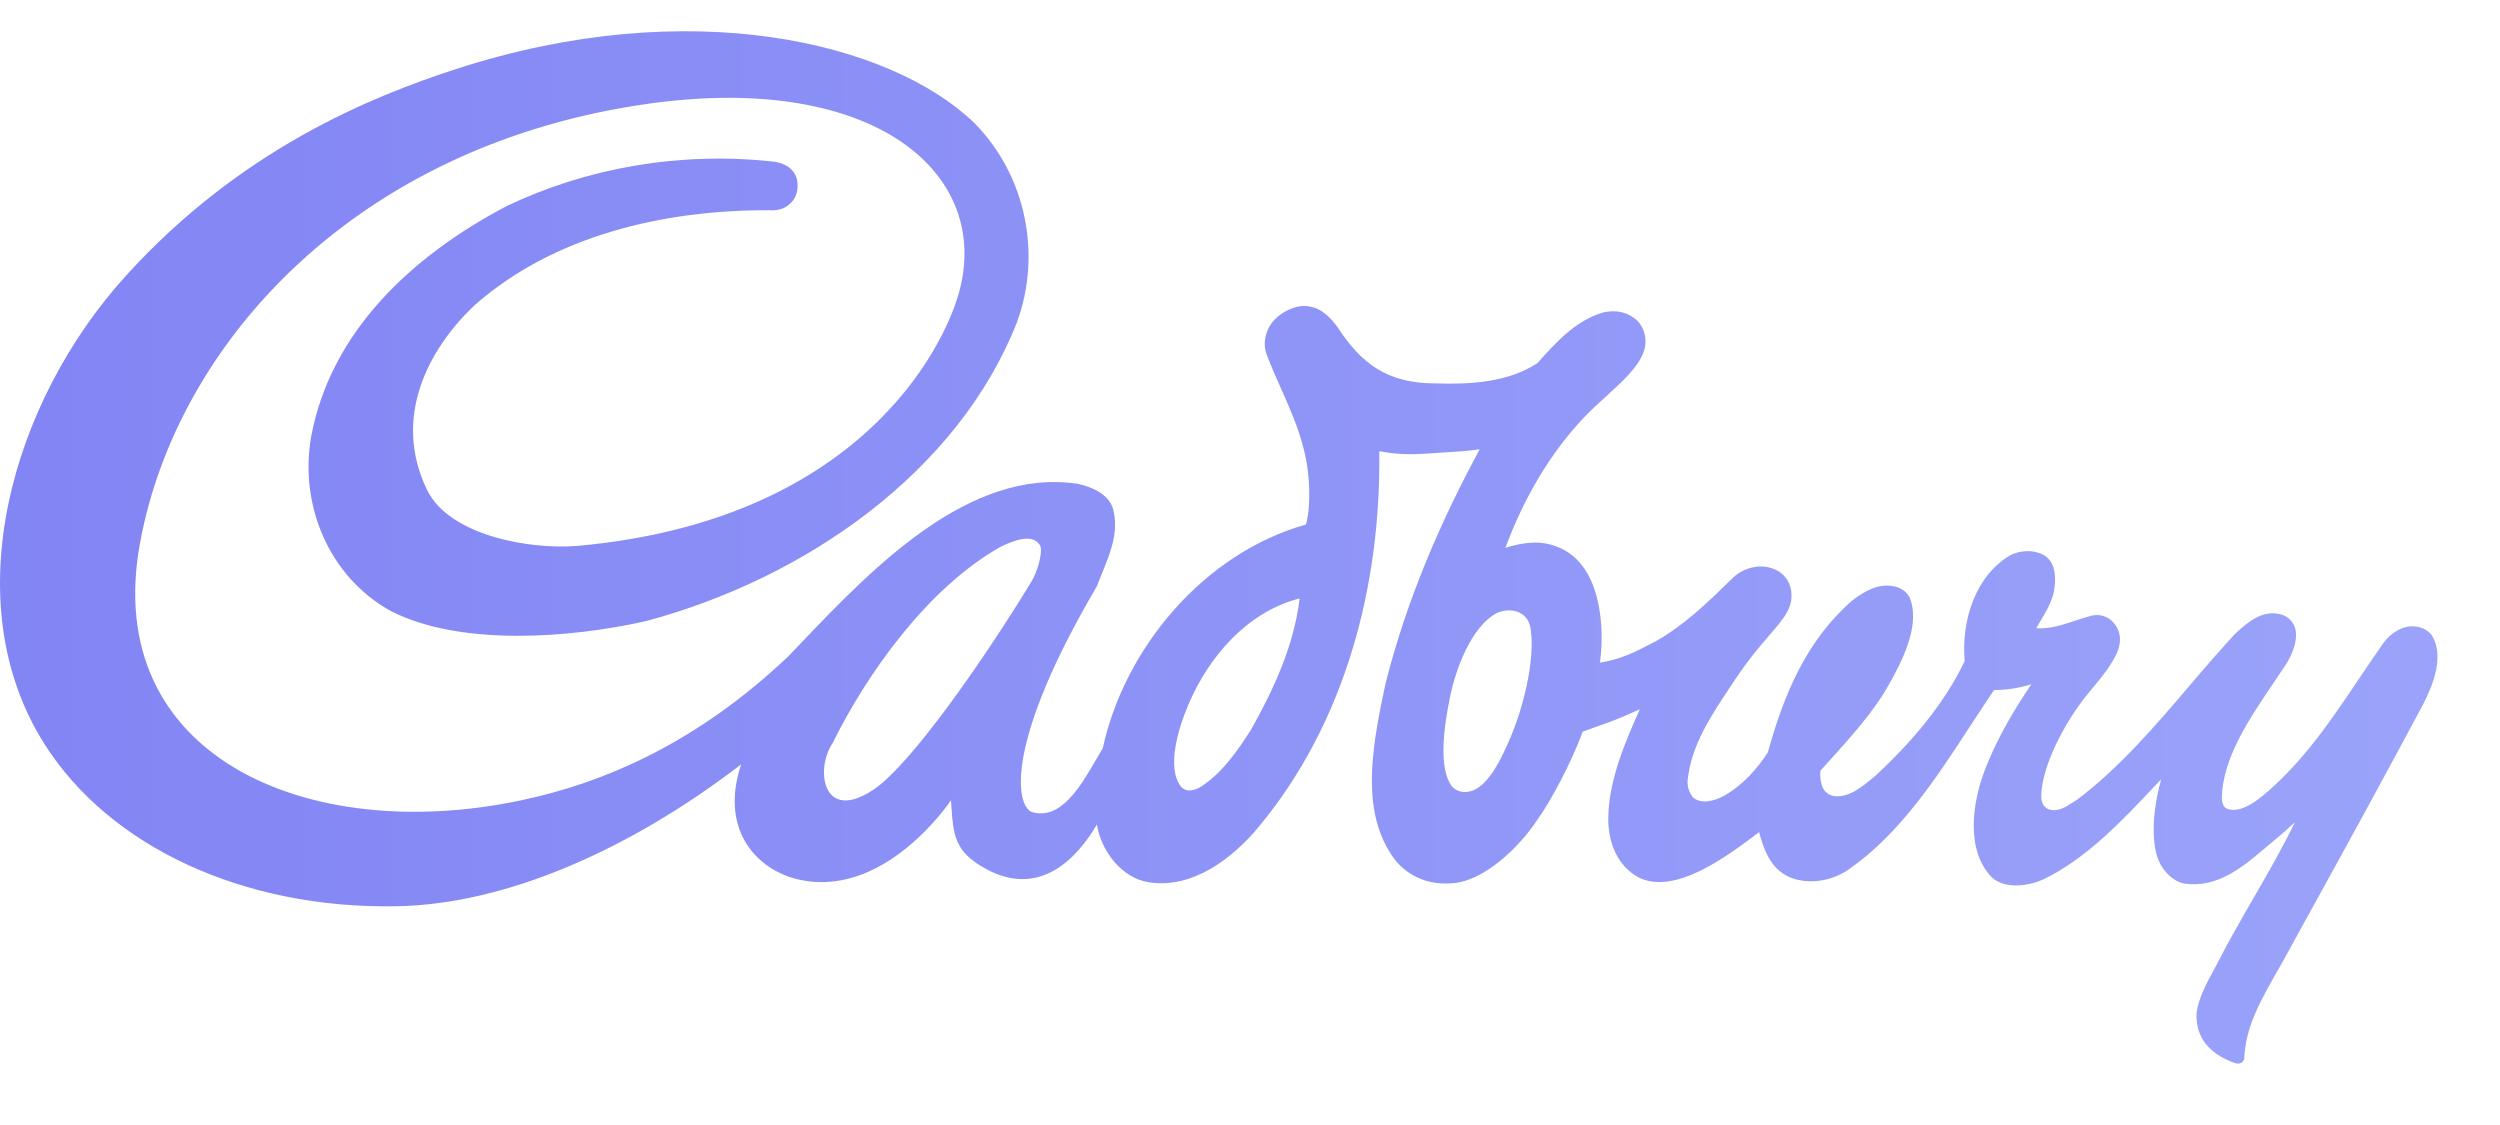
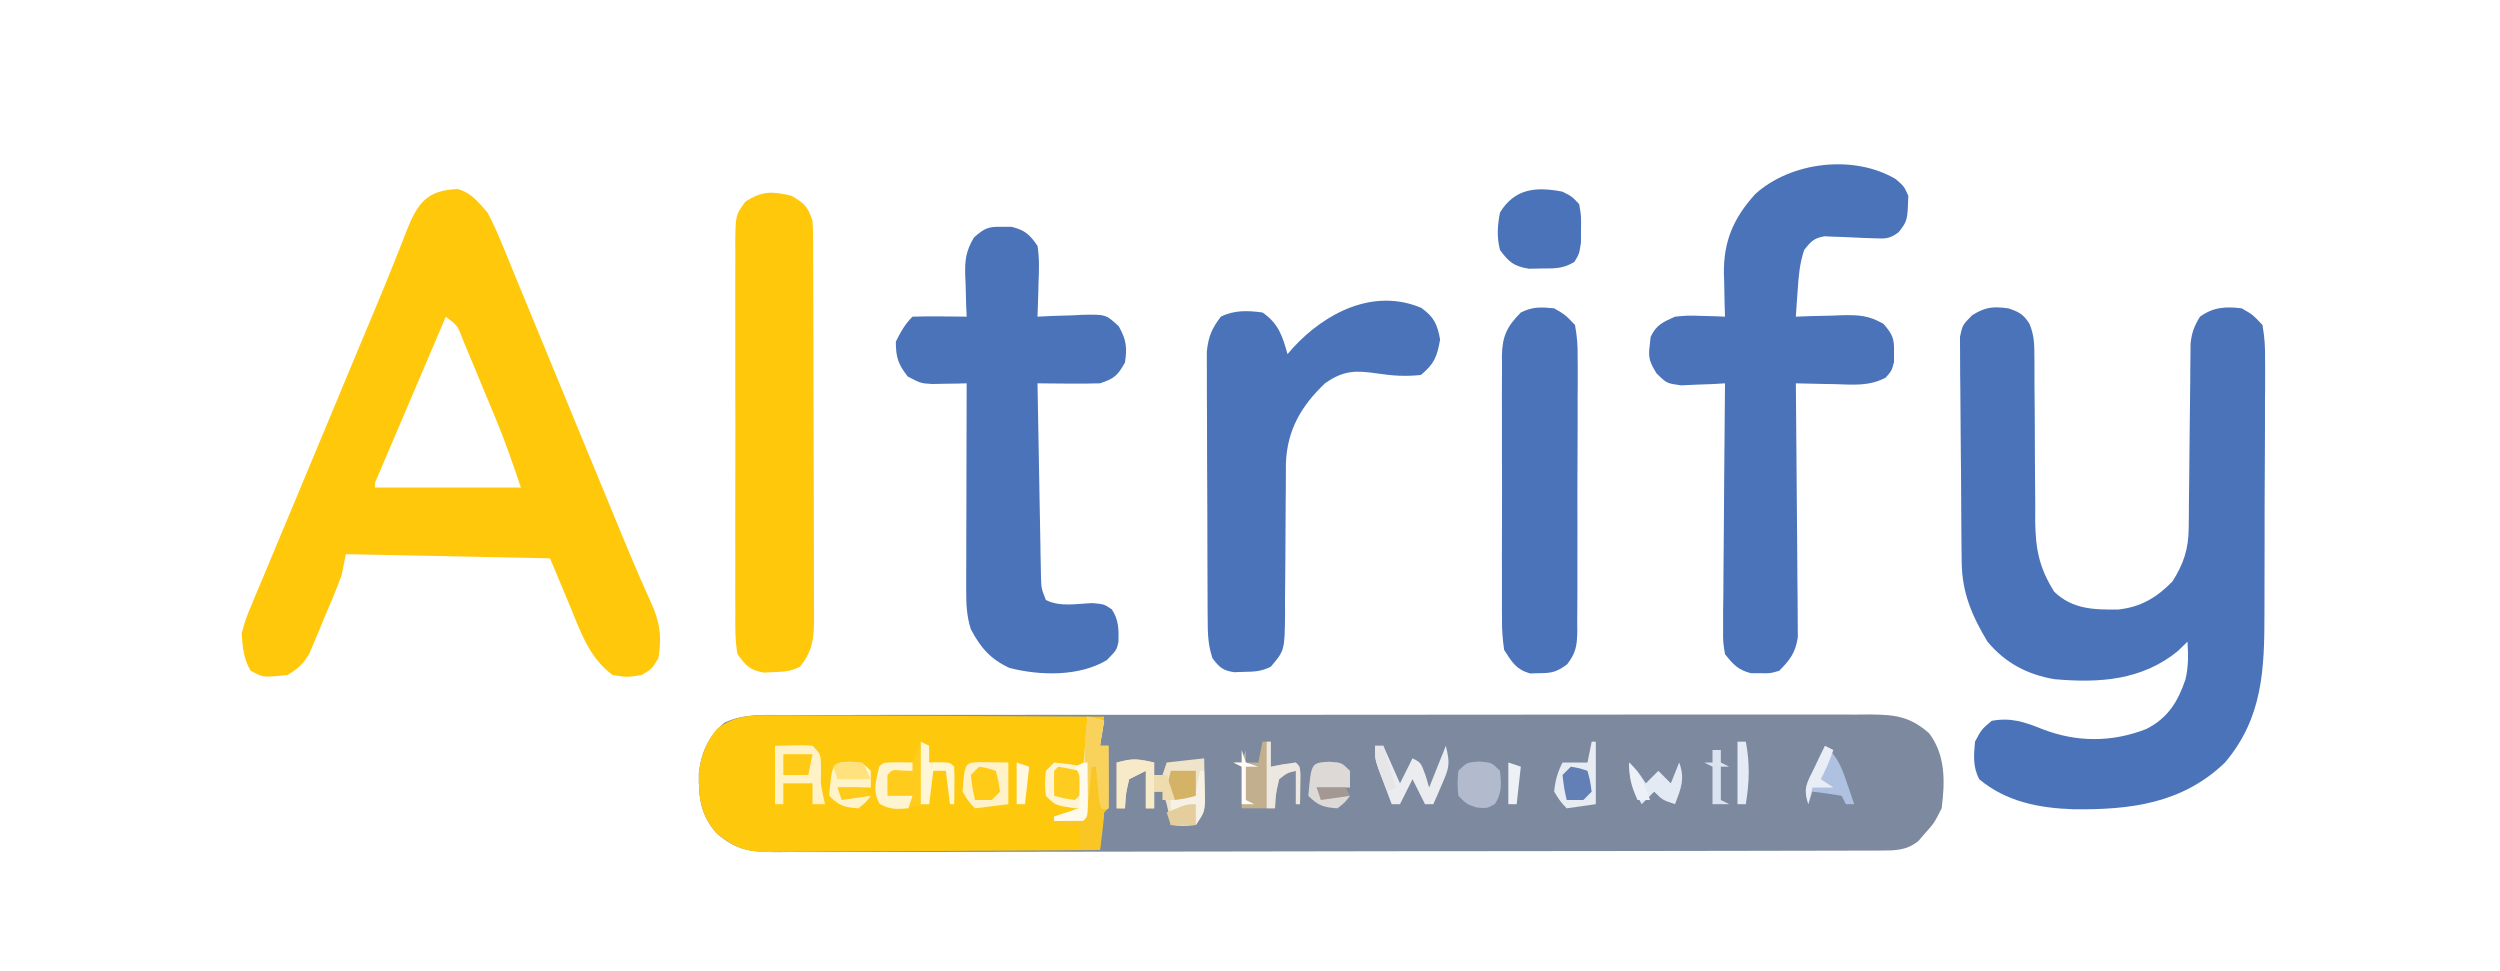
- <svg xmlns="http://www.w3.org/2000/svg" width="80" height="36" fill="none">
-   <path fill="url(#a)" fill-opacity=".8" fill-rule="evenodd" d="M32.546 10.302c.79-2.16.292-4.674-1.352-6.352-2.67-2.593-9.11-4.18-16.617-1.735-2.706.882-6.872 2.56-10.543 6.604-3.673 4.04-5.49 10.423-2.622 14.972 2.09 3.314 6.39 5.296 11.265 5.21 3.531-.06 7.506-1.828 11.041-4.543-.68 2.025.42 3.296 1.704 3.653 2.844.768 5.01-2.503 5.01-2.503 0 .02.002.037.003.056.07 1.084.102 1.582 1.11 2.138 1.73.947 2.928-.344 3.555-1.417.126.816.779 1.717 1.667 1.848 1.402.22 2.686-.785 3.484-1.74 2.815-3.372 3.943-7.78 3.886-12.055.69.136 1.204.1 1.81.058l.265-.017c.408-.024.73-.047 1.138-.1-1.267 2.339-2.34 4.826-3.015 7.502l-.002.01c-.374 1.782-.808 3.849.13 5.362.394.688 1.123 1.071 1.952 1.014 1.048-.033 2.204-1.153 2.785-2.042.394-.532 1.107-1.863 1.444-2.81.152-.057.304-.111.456-.165a11.94 11.94 0 0 0 1.104-.434 8.26 8.26 0 0 0 .271-.121c-.467 1.043-.98 2.245-1.008 3.408-.033.806.272 1.603.978 1.98 1.167.57 2.845-.698 3.823-1.438l.023-.017c.133.5.321 1.04.786 1.34.55.35 1.428.312 2.092-.153 1.638-1.146 2.78-2.897 3.887-4.596.206-.314.41-.628.616-.935l.139-.201a4.042 4.042 0 0 0 1.193-.188c-.558.822-1.07 1.694-1.442 2.626-.464 1.136-.67 2.686.179 3.557.447.404 1.217.259 1.661.057 1.383-.678 2.5-1.866 3.533-2.963l.146-.155.078-.076c-.213.72-.343 1.728-.14 2.431.113.416.478.832.888.905 1.072.146 1.876-.54 2.67-1.219.139-.118.277-.236.417-.35.087-.07.18-.158.264-.235.07-.064.131-.122.177-.159-.382.795-.855 1.614-1.326 2.431-.397.688-.793 1.374-1.134 2.043a9.343 9.343 0 0 1-.124.232c-.226.415-.568 1.04-.563 1.505.007.639.349 1.17 1.21 1.487.163.06.272 0 .316-.119.046-1.037.467-1.787 1.233-3.12l1.006-1.83a507.217 507.217 0 0 0 3.48-6.391c.328-.63.72-1.612.251-2.269-.176-.182-.4-.255-.672-.239-.389.043-.71.314-.919.642-.245.349-.484.704-.723 1.06-.806 1.2-1.62 2.412-2.714 3.413-.422.39-.986.868-1.456.733-.116-.036-.195-.122-.202-.377.037-1.263.861-2.485 1.607-3.59.111-.165.22-.327.325-.486.266-.353.514-.882.424-1.305a.655.655 0 0 0-.427-.462c-.597-.188-1.082.217-1.506.611a53.73 53.73 0 0 0-1.44 1.641c-1.115 1.307-2.255 2.642-3.619 3.67a5.258 5.258 0 0 0-.133.084c-.24.155-.493.318-.778.217-.142-.06-.23-.202-.233-.41.02-.88.595-2.058 1.225-2.933.16-.222.316-.41.465-.59.279-.336.534-.643.741-1.081.152-.367.123-.738-.18-1.022a.71.71 0 0 0-.648-.155 7.147 7.147 0 0 0-.53.162c-.398.133-.798.266-1.234.238.042-.073.085-.145.128-.216.19-.316.375-.624.448-.996.06-.39.05-.846-.265-1.087-.309-.209-.756-.228-1.14-.036-1.134.667-1.569 2.12-1.459 3.385-.667 1.404-1.734 2.63-2.862 3.678l-.114.092c-.368.3-.75.61-1.221.549-.342-.086-.441-.368-.421-.807l.315-.35c.665-.738 1.377-1.528 1.842-2.345.421-.737 1.028-1.884.733-2.763-.053-.21-.269-.399-.533-.445-.491-.109-.945.158-1.32.439-1.481 1.28-2.208 3.029-2.715 4.87-.348.541-.82 1.067-1.409 1.394-.282.162-.716.277-.979.059a.75.75 0 0 1-.178-.575c.113-1.093.738-2.034 1.336-2.933l.156-.235c.439-.663.827-1.114 1.132-1.468.491-.57.765-.888.682-1.44a.87.87 0 0 0-.604-.686c-.384-.141-.895-.03-1.233.28l-.072.07c-.74.723-1.51 1.474-2.432 1.989l-.174.09c-.486.251-.935.483-1.6.587.056-.383.067-.78.044-1.15-.073-1.179-.485-2.417-1.78-2.662-.451-.086-.94.03-1.29.139.57-1.534 1.386-2.974 2.5-4.155.218-.232.466-.457.71-.68.515-.468 1.014-.923 1.196-1.389a.97.97 0 0 0-.193-1.054c-.29-.258-.63-.346-1.054-.262-.875.236-1.545.959-2.131 1.627-.932.611-2.112.69-3.274.65-1.556 0-2.379-.657-3.123-1.797-.208-.275-.477-.589-.868-.655-.4-.108-.894.152-1.123.388-.289.277-.414.73-.293 1.1.145.393.313.771.481 1.148.429.963.856 1.924.893 3.156.01.4 0 .79-.1 1.175-3.272.922-5.81 3.96-6.505 7.163-.07.113-.141.236-.216.366-.496.855-1.139 1.962-2.068 1.668-.52-.256-.819-2.265 2.095-7.217.055-.148.115-.296.176-.444.26-.64.526-1.293.35-2.008-.129-.498-.678-.726-1.129-.828-3.504-.532-6.615 2.734-8.947 5.182l-.316.331c-2.867 2.718-5.805 4.04-8.593 4.622-6.84 1.434-13.407-1.447-12.16-8.24 1.186-6.464 6.987-12.774 16.313-14.065 7.209-.998 10.96 2.248 9.89 6.064-.52 1.857-3.265 7.268-12.157 8.087-1.53.14-4.131-.31-4.857-1.78-1.134-2.332.05-4.529 1.518-5.917 2.507-2.213 6.024-3.059 9.445-3.038.276.015.525-.047.74-.308.13-.179.173-.367.139-.644-.086-.387-.394-.549-.73-.602-3.036-.34-6.036.206-8.576 1.424-3.047 1.602-5.626 4.03-6.247 7.37-.387 2.184.565 4.493 2.554 5.587 2.224 1.133 5.731.866 8.155.32 5.123-1.37 10-4.784 11.88-9.574ZM26.64 23.788c1.098-2.23 3.046-4.975 5.377-6.29l.008-.003c.307-.146 1.032-.492 1.272-.014.066.275-.122.853-.289 1.127-1.525 2.504-3.869 5.87-5.059 6.663-1.615 1.074-1.876-.64-1.31-1.483Zm11.407-1.283c.63-1.463 1.817-2.876 3.454-3.333l.087-.02c-.182 1.51-.826 2.901-1.558 4.203-.399.623-.873 1.32-1.526 1.77-.191.14-.526.277-.719.04-.467-.627-.069-1.894.262-2.66Zm9.866-2.896c-.851.438-1.336 1.856-1.502 2.642-.205.987-.395 2.333.056 2.924.104.1.24.172.405.168.676.014 1.147-1.027 1.412-1.625.444-.994.843-2.567.7-3.571-.054-.518-.55-.747-1.071-.538Z" clip-rule="evenodd" />
-   <defs>
-     <linearGradient id="a" x1="0" x2="78" y1="17.518" y2="17.518" gradientUnits="userSpaceOnUse">
-       <stop stop-color="#6366F1" />
-       <stop offset="1" stop-color="#818CF8" />
-     </linearGradient>
-   </defs>
+ <svg xmlns="http://www.w3.org/2000/svg" version="1.1" width="600" height="233">
+   <path d="M0 0 C1.143 -0.005 2.287 -0.011 3.465 -0.016 C7.305 -0.031 11.145 -0.023 14.985 -0.016 C17.734 -0.02 20.484 -0.029 23.234 -0.037 C29.932 -0.054 36.63 -0.055 43.328 -0.05 C48.773 -0.046 54.217 -0.047 59.661 -0.053 C60.436 -0.053 61.21 -0.054 62.008 -0.055 C63.582 -0.057 65.156 -0.058 66.73 -0.06 C81.49 -0.073 96.25 -0.068 111.01 -0.056 C124.514 -0.046 138.018 -0.059 151.522 -0.083 C165.388 -0.108 179.253 -0.117 193.119 -0.111 C200.904 -0.107 208.688 -0.109 216.473 -0.127 C223.1 -0.142 229.726 -0.142 236.353 -0.125 C239.734 -0.116 243.115 -0.116 246.496 -0.13 C250.162 -0.143 253.826 -0.131 257.491 -0.114 C259.094 -0.128 259.094 -0.128 260.73 -0.143 C266.739 -0.083 270.243 0.361 274.809 4.388 C278.793 9.699 278.613 16.021 277.809 22.388 C275.997 25.95 275.997 25.95 273.809 28.388 C273.294 28.986 272.778 29.584 272.247 30.2 C269.432 32.525 266.596 32.514 263.115 32.522 C261.659 32.529 261.659 32.529 260.174 32.535 C259.105 32.535 258.036 32.535 256.935 32.535 C255.235 32.54 255.235 32.54 253.5 32.546 C249.681 32.557 245.863 32.561 242.044 32.565 C239.315 32.57 236.585 32.578 233.856 32.585 C225.651 32.604 217.446 32.614 209.241 32.623 C205.378 32.628 201.515 32.633 197.652 32.638 C184.812 32.655 171.973 32.67 159.134 32.677 C155.802 32.679 152.47 32.681 149.138 32.683 C148.31 32.683 147.482 32.684 146.629 32.684 C133.208 32.693 119.788 32.718 106.368 32.75 C92.593 32.783 78.818 32.802 65.043 32.805 C57.307 32.807 49.572 32.816 41.836 32.841 C35.25 32.863 28.663 32.871 22.076 32.861 C18.716 32.857 15.355 32.861 11.994 32.878 C8.351 32.896 4.708 32.889 1.065 32.875 C-0.529 32.892 -0.529 32.892 -2.154 32.909 C-8.16 32.856 -11.608 32.378 -16.191 28.388 C-20.115 23.923 -20.539 19.79 -20.472 14.028 C-19.942 9.048 -18.162 5.041 -14.305 1.806 C-9.596 -0.339 -5.117 -0.029 0 0 Z " fill="#7C899F" transform="translate(188.1908,171.6123)" />
+   <path d="M0 0 C2.578 0.859 3.65 1.44 5.093 3.748 C6.165 6.41 6.251 8.417 6.255 11.284 C6.262 12.339 6.269 13.394 6.276 14.481 C6.275 15.617 6.274 16.752 6.273 17.922 C6.294 20.333 6.315 22.745 6.336 25.156 C6.359 28.953 6.375 32.749 6.381 36.545 C6.39 40.213 6.424 43.879 6.461 47.547 C6.456 48.674 6.451 49.802 6.446 50.963 C6.53 57.768 7.371 62.199 11 68 C15.382 72.245 20.545 72.35 26.398 72.281 C31.795 71.698 35.634 69.402 39.375 65.562 C42.08 61.297 43.246 57.775 43.287 52.722 C43.307 51.181 43.307 51.181 43.328 49.608 C43.333 48.509 43.338 47.41 43.344 46.277 C43.358 45.14 43.373 44.002 43.388 42.83 C43.45 37.968 43.49 33.106 43.532 28.244 C43.565 24.692 43.611 21.141 43.656 17.59 C43.662 16.489 43.667 15.388 43.672 14.253 C43.692 12.716 43.692 12.716 43.713 11.148 C43.72 10.248 43.727 9.349 43.735 8.421 C44.019 5.826 44.628 4.208 46 2 C49.223 -0.302 52.12 -0.475 56 0 C58.653 1.512 58.653 1.512 61 4 C61.494 6.924 61.665 9.268 61.615 12.19 C61.621 13.013 61.626 13.837 61.632 14.685 C61.644 17.408 61.62 20.129 61.594 22.852 C61.592 24.75 61.592 26.648 61.594 28.547 C61.592 32.53 61.574 36.513 61.542 40.496 C61.502 45.58 61.498 50.663 61.505 55.747 C61.509 59.671 61.496 63.595 61.479 67.519 C61.472 69.392 61.469 71.265 61.47 73.138 C61.461 86.594 61.099 98.25 52 109 C41.766 118.882 29.148 120.399 15.605 120.219 C7.337 119.947 -0.551 118.403 -7 113 C-8.55 109.9 -8.29 107.421 -8 104 C-6.438 101.062 -6.438 101.062 -4 99 C0.653 98.145 3.926 99.287 8.188 101 C16.415 104.171 24.851 104.19 33.098 100.969 C38.316 98.311 40.697 94.422 42.508 89.07 C43.248 85.956 43.199 83.188 43 80 C42.237 80.743 41.474 81.485 40.688 82.25 C32.033 89.315 21.773 89.967 11 89 C4.496 87.866 -0.744 85.103 -5 80 C-8.744 73.774 -11.108 68.241 -11.193 60.94 C-11.209 59.692 -11.225 58.443 -11.242 57.157 C-11.253 55.794 -11.264 54.43 -11.273 53.066 C-11.279 52.379 -11.284 51.692 -11.29 50.984 C-11.316 47.348 -11.336 43.713 -11.35 40.077 C-11.363 37.069 -11.391 34.061 -11.432 31.053 C-11.481 27.419 -11.506 23.785 -11.513 20.15 C-11.52 18.766 -11.535 17.382 -11.559 15.999 C-11.591 14.063 -11.588 12.126 -11.583 10.19 C-11.592 9.088 -11.6 7.987 -11.608 6.853 C-11 4 -11 4 -8.655 1.637 C-5.437 -0.347 -3.721 -0.475 0 0 Z " fill="#4A73B9" transform="translate(482,74)" />
+   <path d="M0 0 C3.303 0.99 4.833 3.072 7.098 5.629 C8.353 8.036 9.416 10.308 10.418 12.812 C10.715 13.524 11.011 14.236 11.317 14.969 C12.297 17.33 13.26 19.698 14.223 22.066 C14.913 23.737 15.604 25.408 16.296 27.078 C17.783 30.67 19.262 34.265 20.734 37.863 C23.196 43.875 25.677 49.879 28.16 55.883 C30.653 61.909 33.144 67.936 35.625 73.967 C36.009 74.897 36.392 75.828 36.787 76.787 C37.531 78.595 38.274 80.402 39.017 82.21 C40.629 86.123 42.258 90.024 43.961 93.898 C44.243 94.54 44.525 95.182 44.815 95.844 C45.549 97.506 46.292 99.164 47.036 100.822 C48.665 105.128 48.831 108.081 48.098 112.629 C46.535 115.191 46.535 115.191 44.098 116.629 C40.66 117.191 40.66 117.191 37.098 116.629 C31.434 112.372 29.421 106.206 26.785 99.816 C25.238 96.125 23.691 92.433 22.098 88.629 C-2.157 88.134 -2.157 88.134 -26.902 87.629 C-27.232 89.279 -27.562 90.929 -27.902 92.629 C-29.192 96.232 -30.716 99.734 -32.215 103.254 C-32.606 104.208 -32.997 105.162 -33.4 106.145 C-33.983 107.517 -33.983 107.517 -34.578 108.918 C-34.928 109.75 -35.278 110.582 -35.638 111.44 C-37.095 113.963 -38.403 115.15 -40.902 116.629 C-46.806 117.25 -46.806 117.25 -49.777 115.566 C-51.494 112.61 -51.658 110.027 -51.902 106.629 C-50.956 103.199 -50.956 103.199 -49.422 99.539 C-49.142 98.858 -48.862 98.177 -48.573 97.475 C-47.636 95.207 -46.676 92.95 -45.715 90.691 C-45.044 89.081 -44.375 87.47 -43.707 85.858 C-42.25 82.35 -40.782 78.847 -39.307 75.346 C-36.75 69.275 -34.222 63.193 -31.695 57.109 C-29.092 50.843 -26.487 44.577 -23.87 38.317 C-23.464 37.345 -23.058 36.373 -22.64 35.372 C-21.845 33.471 -21.048 31.57 -20.251 29.671 C-18.427 25.319 -16.627 20.961 -14.895 16.572 C-14.583 15.789 -14.271 15.006 -13.949 14.2 C-13.377 12.759 -12.813 11.314 -12.259 9.866 C-9.624 3.258 -7.358 0.249 0 0 Z M-2.902 30.629 C-5.326 36.306 -7.747 41.985 -10.166 47.664 C-10.989 49.597 -11.814 51.531 -12.639 53.464 C-13.822 56.235 -15.003 59.008 -16.184 61.781 C-16.555 62.651 -16.927 63.521 -17.31 64.417 C-17.651 65.218 -17.991 66.018 -18.342 66.844 C-18.644 67.552 -18.946 68.26 -19.257 68.99 C-19.963 70.49 -19.963 70.49 -19.902 71.629 C-8.352 71.629 3.198 71.629 15.098 71.629 C13.212 65.971 11.321 60.485 9.031 55.004 C8.612 53.994 8.612 53.994 8.184 52.965 C7.6 51.562 7.014 50.161 6.427 48.76 C5.527 46.609 4.637 44.453 3.748 42.297 C3.176 40.928 2.604 39.56 2.031 38.191 C1.767 37.547 1.502 36.902 1.229 36.238 C-0.077 32.781 -0.077 32.781 -2.902 30.629 Z " fill="#FFC80A" transform="translate(109.9023,45.37109)" />
+   <path d="M0 0 C1.289 -0.001 1.289 -0.001 2.603 -0.001 C5.433 0.001 8.263 0.024 11.093 0.048 C13.058 0.053 15.024 0.057 16.99 0.06 C22.157 0.072 27.324 0.101 32.491 0.135 C37.766 0.165 43.042 0.179 48.317 0.194 C58.663 0.226 69.009 0.277 79.354 0.341 C79.024 2.651 78.694 4.961 78.354 7.341 C79.014 7.341 79.674 7.341 80.354 7.341 C80.381 9.82 80.401 12.299 80.417 14.778 C80.425 15.485 80.434 16.192 80.442 16.921 C80.451 18.728 80.406 20.534 80.354 22.341 C79.859 22.836 79.859 22.836 79.354 23.341 C79.122 24.855 78.942 26.378 78.792 27.903 C78.666 29.143 78.666 29.143 78.538 30.407 C78.477 31.045 78.417 31.683 78.354 32.341 C67.245 32.433 56.136 32.504 45.026 32.548 C39.867 32.569 34.709 32.597 29.55 32.642 C24.57 32.686 19.591 32.71 14.611 32.72 C12.713 32.727 10.814 32.742 8.915 32.763 C6.253 32.793 3.592 32.797 0.93 32.795 C0.147 32.809 -0.635 32.823 -1.442 32.838 C-6.628 32.799 -9.503 31.717 -13.646 28.341 C-17.57 23.876 -17.994 19.742 -17.927 13.981 C-17.497 9.939 -16.204 6.515 -13.646 3.341 C-9.301 -0.026 -5.287 -0.071 0 0 Z " fill="#FEC80D" transform="translate(185.6458,171.6594)" />
+   <path d="M0 0 C2 1.75 2 1.75 3 4 C2.791 9.961 2.791 9.961 0.703 12.703 C-1.43 14.328 -2.473 14.316 -5.125 14.188 C-6.308 14.153 -6.308 14.153 -7.516 14.117 C-9.172 14.039 -10.828 13.961 -12.484 13.883 C-13.668 13.848 -13.668 13.848 -14.875 13.812 C-15.594 13.778 -16.314 13.743 -17.055 13.707 C-19.62 14.093 -20.426 14.978 -22 17 C-23.105 20.315 -23.321 23.204 -23.562 26.688 C-23.646 27.867 -23.73 29.046 -23.816 30.262 C-23.907 31.617 -23.907 31.617 -24 33 C-22.759 32.954 -21.517 32.907 -20.238 32.859 C-18.596 32.822 -16.954 32.785 -15.312 32.75 C-14.496 32.716 -13.679 32.683 -12.838 32.648 C-8.796 32.583 -6.535 32.696 -2.953 34.73 C-0.773 37.264 -0.343 38.269 -0.438 41.562 C-0.436 42.709 -0.436 42.709 -0.434 43.879 C-1 46 -1 46 -2.426 47.621 C-6.418 49.76 -10.301 49.316 -14.75 49.188 C-16.082 49.167 -16.082 49.167 -17.441 49.146 C-19.628 49.111 -21.814 49.062 -24 49 C-23.991 49.791 -23.982 50.581 -23.973 51.396 C-23.893 58.856 -23.832 66.315 -23.793 73.775 C-23.772 77.61 -23.744 81.444 -23.698 85.279 C-23.655 88.981 -23.631 92.683 -23.62 96.386 C-23.613 97.797 -23.599 99.208 -23.577 100.619 C-23.548 102.598 -23.546 104.578 -23.546 106.557 C-23.537 107.683 -23.528 108.809 -23.519 109.969 C-24.109 113.685 -25.381 115.348 -28 118 C-30.219 118.629 -30.219 118.629 -32.5 118.562 C-33.253 118.564 -34.006 118.565 -34.781 118.566 C-37.883 117.775 -39.01 116.491 -41 114 C-41.481 111.051 -41.481 111.051 -41.454 107.579 C-41.454 105.628 -41.454 105.628 -41.453 103.637 C-41.433 102.221 -41.412 100.806 -41.391 99.391 C-41.383 97.939 -41.377 96.487 -41.373 95.036 C-41.358 91.222 -41.319 87.408 -41.275 83.594 C-41.234 79.699 -41.215 75.805 -41.195 71.91 C-41.152 64.273 -41.084 56.637 -41 49 C-41.964 49.058 -42.928 49.116 -43.922 49.176 C-45.185 49.221 -46.448 49.266 -47.75 49.312 C-49.003 49.371 -50.256 49.429 -51.547 49.488 C-55 49 -55 49 -57.431 46.614 C-59.038 43.937 -59.496 42.904 -59.062 39.875 C-58.992 39.212 -58.921 38.55 -58.848 37.867 C-57.543 34.993 -55.838 34.274 -53 33 C-49.887 32.707 -49.887 32.707 -46.688 32.812 C-45.085 32.853 -45.085 32.853 -43.449 32.895 C-42.641 32.929 -41.833 32.964 -41 33 C-41.035 31.854 -41.07 30.708 -41.105 29.527 C-41.134 27.997 -41.161 26.467 -41.188 24.938 C-41.213 24.185 -41.238 23.433 -41.264 22.658 C-41.364 14.9 -38.964 9.355 -33.742 3.574 C-25.08 -4.253 -9.996 -5.955 0 0 Z " fill="#4A73B9" transform="translate(455,43)" />
+   <path d="M0 0 C0.753 -0.001 1.506 -0.003 2.281 -0.004 C5.503 0.819 6.604 1.817 8.5 4.562 C8.977 7.497 8.878 10.349 8.75 13.312 C8.732 14.105 8.714 14.898 8.695 15.715 C8.648 17.665 8.577 19.614 8.5 21.562 C9.681 21.504 10.862 21.446 12.078 21.387 C13.635 21.34 15.193 21.294 16.75 21.25 C17.527 21.208 18.305 21.166 19.105 21.123 C24.891 20.999 24.891 20.999 28.02 23.891 C29.813 27.127 30.043 28.914 29.5 32.562 C27.72 35.698 26.977 36.404 23.5 37.562 C20.927 37.633 18.384 37.656 15.812 37.625 C14.76 37.618 14.76 37.618 13.686 37.611 C11.957 37.6 10.228 37.582 8.5 37.562 C8.618 44.486 8.742 51.409 8.872 58.333 C8.916 60.689 8.957 63.045 8.997 65.401 C9.055 68.784 9.119 72.168 9.184 75.551 C9.2 76.607 9.217 77.663 9.234 78.752 C9.264 80.223 9.264 80.223 9.295 81.724 C9.318 83.02 9.318 83.02 9.342 84.342 C9.42 86.736 9.42 86.736 10.5 89.562 C13.941 91.283 17.872 90.461 21.652 90.305 C24.5 90.562 24.5 90.562 26.348 91.824 C27.991 94.304 28.026 96.708 27.93 99.625 C27.5 101.562 27.5 101.562 25.125 104 C18.517 107.933 9.247 107.766 1.805 105.879 C-2.734 103.799 -5.169 101.037 -7.5 96.562 C-8.528 93.354 -8.621 90.418 -8.614 87.06 C-8.613 85.959 -8.613 84.858 -8.613 83.724 C-8.608 82.541 -8.603 81.359 -8.598 80.141 C-8.596 78.926 -8.595 77.71 -8.593 76.458 C-8.588 72.576 -8.575 68.694 -8.562 64.812 C-8.557 62.181 -8.553 59.549 -8.549 56.918 C-8.538 50.466 -8.521 44.014 -8.5 37.562 C-9.258 37.581 -10.016 37.6 -10.796 37.62 C-12.285 37.642 -12.285 37.642 -13.805 37.664 C-14.789 37.683 -15.774 37.702 -16.789 37.721 C-19.5 37.562 -19.5 37.562 -22.625 35.938 C-24.945 32.999 -25.5 31.304 -25.5 27.562 C-24.362 25.235 -23.332 23.394 -21.5 21.562 C-19.314 21.49 -17.125 21.479 -14.938 21.5 C-13.141 21.514 -13.141 21.514 -11.309 21.527 C-10.382 21.539 -9.455 21.551 -8.5 21.562 C-8.546 20.466 -8.593 19.369 -8.641 18.238 C-8.678 16.784 -8.715 15.329 -8.75 13.875 C-8.8 12.793 -8.8 12.793 -8.852 11.689 C-8.921 7.88 -8.726 5.952 -6.766 2.578 C-4.25 0.34 -3.31 -0.096 0 0 Z " fill="#4A73B9" transform="translate(240.5,54.4375)" />
+   <path d="M0 0 C3.069 2.186 3.877 3.954 4.531 7.617 C3.795 11.738 3.145 13.445 -0.094 16.117 C-3.756 16.49 -6.788 16.314 -10.402 15.77 C-15.609 15.006 -18.599 14.921 -23.094 18.117 C-28.834 23.576 -32.174 29.338 -32.479 37.331 C-32.5 39.335 -32.506 41.339 -32.5 43.344 C-32.511 44.41 -32.522 45.475 -32.533 46.574 C-32.579 51.112 -32.59 55.651 -32.605 60.189 C-32.621 63.512 -32.654 66.834 -32.688 70.156 C-32.684 71.18 -32.681 72.204 -32.678 73.259 C-32.773 82.22 -32.773 82.22 -36.094 86.117 C-38.421 87.281 -39.941 87.316 -42.531 87.367 C-43.705 87.406 -43.705 87.406 -44.902 87.445 C-47.631 87.037 -48.438 86.284 -50.094 84.117 C-51.269 80.592 -51.235 77.784 -51.255 74.063 C-51.262 72.992 -51.262 72.992 -51.27 71.899 C-51.285 69.537 -51.291 67.175 -51.297 64.812 C-51.303 63.17 -51.308 61.527 -51.314 59.884 C-51.325 56.439 -51.33 52.994 -51.334 49.549 C-51.339 45.139 -51.364 40.728 -51.392 36.318 C-51.411 32.924 -51.416 29.53 -51.417 26.136 C-51.42 24.51 -51.428 22.884 -51.442 21.259 C-51.459 18.982 -51.457 16.707 -51.45 14.43 C-51.454 13.136 -51.457 11.841 -51.461 10.508 C-51.068 6.882 -50.287 4.998 -48.094 2.117 C-44.892 0.516 -41.569 0.628 -38.094 1.117 C-34.29 3.72 -33.283 6.758 -32.094 11.117 C-31.632 10.586 -31.171 10.055 -30.695 9.508 C-23.018 1.193 -11.445 -4.826 0 0 Z " fill="#4A73B9" transform="translate(341.0938,73.88281)" />
+   <path d="M0 0 C3.105 1.846 3.836 2.509 5 6 C5.094 7.397 5.135 8.799 5.14 10.199 C5.149 11.482 5.149 11.482 5.158 12.791 C5.159 13.726 5.16 14.661 5.161 15.625 C5.166 16.612 5.171 17.599 5.176 18.616 C5.191 21.887 5.198 25.159 5.203 28.43 C5.209 30.7 5.215 32.971 5.22 35.241 C5.231 40.005 5.237 44.768 5.24 49.531 C5.246 55.636 5.27 61.742 5.298 67.847 C5.317 72.538 5.322 77.229 5.324 81.92 C5.327 84.171 5.335 86.422 5.348 88.673 C5.365 91.821 5.363 94.969 5.356 98.117 C5.366 99.048 5.375 99.979 5.384 100.938 C5.353 105.762 5.203 109.114 2 113 C-0.3 114.15 -1.815 114.232 -4.375 114.312 C-5.146 114.35 -5.917 114.387 -6.711 114.426 C-10.08 113.799 -10.978 112.789 -13 110 C-13.61 106.632 -13.546 103.294 -13.518 99.879 C-13.525 98.851 -13.532 97.823 -13.539 96.764 C-13.556 93.363 -13.545 89.963 -13.531 86.562 C-13.534 84.201 -13.538 81.84 -13.543 79.479 C-13.549 74.529 -13.54 69.58 -13.521 64.63 C-13.499 58.281 -13.512 51.932 -13.536 45.583 C-13.55 40.707 -13.546 35.831 -13.535 30.955 C-13.533 28.614 -13.536 26.273 -13.545 23.931 C-13.555 20.661 -13.54 17.392 -13.518 14.121 C-13.526 13.151 -13.534 12.18 -13.542 11.18 C-13.459 4.64 -13.459 4.64 -11.155 1.43 C-7.147 -1.23 -4.565 -1.118 0 0 Z " fill="#FFC80A" transform="translate(190,47)" />
+   <path d="M0 0 C2.66 1.542 2.66 1.542 5 4 C5.501 6.752 5.676 8.892 5.631 11.643 C5.638 12.407 5.645 13.172 5.653 13.96 C5.67 16.484 5.65 19.007 5.629 21.531 C5.63 23.287 5.632 25.043 5.636 26.799 C5.639 30.478 5.624 34.156 5.597 37.834 C5.563 42.549 5.569 47.263 5.588 51.978 C5.598 55.603 5.589 59.228 5.574 62.854 C5.569 64.592 5.57 66.331 5.576 68.069 C5.581 70.499 5.561 72.928 5.533 75.357 C5.54 76.075 5.546 76.794 5.553 77.533 C5.488 80.945 5.224 82.711 3.105 85.442 C0.697 87.224 -0.53 87.568 -3.5 87.562 C-4.253 87.584 -5.006 87.606 -5.781 87.629 C-9.149 86.674 -10.122 84.904 -12 82 C-12.387 79.369 -12.549 77.159 -12.518 74.535 C-12.525 73.801 -12.532 73.067 -12.539 72.311 C-12.556 69.894 -12.545 67.479 -12.531 65.062 C-12.534 63.378 -12.538 61.693 -12.543 60.008 C-12.549 56.481 -12.54 52.954 -12.521 49.427 C-12.499 44.911 -12.512 40.395 -12.536 35.879 C-12.55 32.401 -12.546 28.923 -12.535 25.446 C-12.533 23.781 -12.536 22.116 -12.545 20.451 C-12.555 18.122 -12.54 15.794 -12.518 13.465 C-12.526 12.78 -12.534 12.095 -12.542 11.39 C-12.459 6.684 -11.308 4.313 -8 1 C-5.147 -0.427 -3.165 -0.31 0 0 Z " fill="#4A73B9" transform="translate(373,74)" />
+   <path d="M0 0 C2.281 1.156 2.281 1.156 4 3 C4.496 5.812 4.496 5.812 4.438 9 C4.436 10.052 4.435 11.104 4.434 12.188 C4 15 4 15 2.844 16.848 C0.21 18.494 -1.852 18.434 -4.938 18.438 C-5.978 18.457 -7.018 18.476 -8.09 18.496 C-11.694 17.882 -12.85 16.921 -15 14 C-15.801 10.911 -15.616 8.12 -15 5 C-11.444 -0.809 -6.306 -1.23 0 0 Z " fill="#4A73B9" transform="translate(375,46)" />
+   <path d="M0 0 C0 0.99 0 1.98 0 3 C0.66 3 1.32 3 2 3 C2.33 2.01 2.66 1.02 3 0 C7.455 -0.495 7.455 -0.495 12 -1 C12.054 1.104 12.093 3.208 12.125 5.312 C12.148 6.484 12.171 7.656 12.195 8.863 C12 12 12 12 10 15 C6.875 15.188 6.875 15.188 4 15 C3.856 14.237 3.711 13.474 3.562 12.688 C3.037 9.918 3.037 9.918 2 7 C1.34 7 0.68 7 0 7 C0 8.32 0 9.64 0 11 C-0.66 11 -1.32 11 -2 11 C-2 8.03 -2 5.06 -2 2 C-3.98 2.99 -3.98 2.99 -6 4 C-6.819 7.562 -6.819 7.562 -7 11 C-7.66 11 -8.32 11 -9 11 C-9 7.37 -9 3.74 -9 0 C-5.164 -0.959 -3.676 -0.919 0 0 Z " fill="#EFE3CA" transform="translate(277,183)" />
+   <path d="M0 0 C1.32 0.33 2.64 0.66 4 1 C3.67 2.98 3.34 4.96 3 7 C3.66 7 4.32 7 5 7 C5 11.95 5 16.9 5 22 C3.68 22 2.36 22 1 22 C0.34 22.99 -0.32 23.98 -1 25 C-4.625 25.188 -4.625 25.188 -8 25 C-8 24.67 -8 24.34 -8 24 C-6.02 23.34 -4.04 22.68 -2 22 C-2.33 22 -2.66 22 -3 22 C-7.727 21.273 -7.727 21.273 -10 19 C-10.25 16 -10.25 16 -10 13 C-9.34 12.34 -8.68 11.68 -8 11 C-4.375 11.375 -4.375 11.375 -1 12 C-0.67 8.04 -0.34 4.08 0 0 Z " fill="#FFF5D5" transform="translate(261,172)" />
+   <path d="M0 0 C0.66 0.33 1.32 0.66 2 1 C2 2.32 2 3.64 2 5 C2.804 4.979 3.609 4.959 4.438 4.938 C7 5 7 5 8 6 C8.072 7.519 8.084 9.042 8.062 10.562 C8.053 11.389 8.044 12.215 8.035 13.066 C8.024 13.704 8.012 14.343 8 15 C7.67 15 7.34 15 7 15 C6.67 12.36 6.34 9.72 6 7 C5.01 7 4.02 7 3 7 C2.67 9.64 2.34 12.28 2 15 C0.399 15.249 -1.206 15.474 -2.812 15.688 C-3.706 15.815 -4.599 15.943 -5.52 16.074 C-8 16 -8 16 -9.84 14.746 C-11 13 -11 13 -10.75 9.375 C-10 6 -10 6 -9 5 C-6.667 4.959 -4.333 4.958 -2 5 C-1.34 3.35 -0.68 1.7 0 0 Z " fill="#FFCC1D" transform="translate(221,178)" />
+   <path d="M0 0 C0.66 0 1.32 0 2 0 C2 1.98 2 3.96 2 6 C2.969 5.814 3.939 5.629 4.938 5.438 C6.453 5.221 6.453 5.221 8 5 C9 6 9 6 9.098 8.066 C9.086 8.89 9.074 9.714 9.062 10.562 C9.053 11.389 9.044 12.215 9.035 13.066 C9.024 13.704 9.012 14.343 9 15 C8.67 15 8.34 15 8 15 C8 12.36 8 9.72 8 7 C5.936 7.487 5.936 7.487 4 9 C3.181 12.562 3.181 12.562 3 16 C0.36 16 -2.28 16 -5 16 C-5 12.7 -5 9.4 -5 6 C-5.66 5.67 -6.32 5.34 -7 5 C-6.34 5 -5.68 5 -5 5 C-4.67 4.01 -4.34 3.02 -4 2 C-4 2.99 -4 3.98 -4 5 C-3.01 5 -2.02 5 -1 5 C-0.67 3.35 -0.34 1.7 0 0 Z " fill="#C1AF8E" transform="translate(303,178)" />
+   <path d="M0 0 C6.836 -0.195 6.836 -0.195 9 0 C11 2 11 2 11.062 5.312 C11.042 6.529 11.021 7.746 11 9 C11.285 10.676 11.6 12.348 12 14 C11.01 14 10.02 14 9 14 C9 12.35 9 10.7 9 9 C6.69 9 4.38 9 2 9 C2 10.65 2 12.3 2 14 C1.34 14 0.68 14 0 14 C0 9.38 0 4.76 0 0 Z " fill="#FFF2C7" transform="translate(186,179)" />
+   <path d="M0 0 C3.467 0.049 3.467 0.049 6.934 0.098 C6.934 3.398 6.934 6.698 6.934 10.098 C4.294 10.428 1.654 10.758 -1.066 11.098 C-2.629 9.473 -2.629 9.473 -4.066 7.098 C-3.523 0.166 -3.523 0.166 0 0 Z " fill="#FFF2C8" transform="translate(235.0664,182.9023)" />
+   <path d="M0 0 C0.33 0 0.66 0 1 0 C1 4.95 1 9.9 1 15 C-1.31 15.33 -3.62 15.66 -6 16 C-7.562 14.312 -7.562 14.312 -9 12 C-8.743 9.302 -8.208 7.416 -7 5 C-5.02 5 -3.04 5 -1 5 C-0.67 3.35 -0.34 1.7 0 0 Z " fill="#E7ECF3" transform="translate(382,178)" />
+   <path d="M0 0 C3 0.25 3 0.25 5 2.25 C5.337 5.414 5.499 7.435 3.812 10.188 C2 11.25 2 11.25 -0.562 11.062 C-3 10.25 -3 10.25 -5 8.25 C-5.25 5.25 -5.25 5.25 -5 2.25 C-3 0.25 -3 0.25 0 0 Z " fill="#B2BACE" transform="translate(355,182.75)" />
+   <path d="M0 0 C1.98 0.495 1.98 0.495 4 1 C3.67 2.98 3.34 4.96 3 7 C3.66 7 4.32 7 5 7 C5 11.95 5 16.9 5 22 C3.333 22 1.667 22 0 22 C-0.839 14.489 -1.077 7.492 0 0 Z " fill="#F9D25C" transform="translate(261,172)" />
+   <path d="M0 0 C0.66 0 1.32 0 2 0 C3.32 2.97 4.64 5.94 6 9 C6.99 7.02 7.98 5.04 9 3 C11 4 11 4 12.125 7.062 C12.414 8.032 12.703 9.001 13 10 C14.32 6.7 15.64 3.4 17 0 C18.101 4.403 17.792 5.268 16.062 9.25 C15.682 10.142 15.302 11.034 14.91 11.953 C14.61 12.629 14.309 13.304 14 14 C13.34 14 12.68 14 12 14 C11.01 12.02 10.02 10.04 9 8 C8.01 9.98 7.02 11.96 6 14 C5.34 14 4.68 14 4 14 C3.327 12.231 2.662 10.46 2 8.688 C1.629 7.701 1.258 6.715 0.875 5.699 C0 3 0 3 0 0 Z " fill="#EBECEF" transform="translate(330,179)" />
+   <path d="M0 0 C2.978 2.5 3.945 5.047 5.188 8.688 C5.532 9.681 5.876 10.675 6.23 11.699 C6.484 12.458 6.738 13.218 7 14 C6.34 14 5.68 14 5 14 C4.67 13.34 4.34 12.68 4 12 C1.678 11.593 -0.657 11.256 -3 11 C-3.33 11.99 -3.66 12.98 -4 14 C-5.305 10.084 -4.322 8.961 -2.562 5.312 C-2.089 4.319 -1.616 3.325 -1.129 2.301 C-0.756 1.542 -0.384 0.782 0 0 Z " fill="#AFC1E0" transform="translate(438,179)" />
+   <path d="M0 0 C3.062 0.188 3.062 0.188 5.062 2.188 C5.062 3.507 5.062 4.827 5.062 6.188 C2.422 6.188 -0.217 6.188 -2.938 6.188 C-2.607 6.848 -2.277 7.508 -1.938 8.188 C0.372 8.188 2.683 8.188 5.062 8.188 C3.875 9.75 3.875 9.75 2.062 11.188 C-1.279 10.943 -2.543 10.582 -4.938 8.188 C-4.243 0.271 -4.243 0.271 0 0 Z " fill="#FFF3CA" transform="translate(203.9375,182.8125)" />
+   <path d="M0 0 C3.062 0.188 3.062 0.188 5.062 2.188 C5.062 3.507 5.062 4.827 5.062 6.188 C2.422 6.188 -0.217 6.188 -2.938 6.188 C-2.607 6.848 -2.277 7.508 -1.938 8.188 C0.372 8.188 2.683 8.188 5.062 8.188 C3.875 9.75 3.875 9.75 2.062 11.188 C-1.279 10.943 -2.543 10.582 -4.938 8.188 C-4.243 0.271 -4.243 0.271 0 0 Z " fill="#DDD9D6" transform="translate(318.9375,182.8125)" />
+   <path d="M0 0 C0.33 0 0.66 0 1 0 C1.061 0.626 1.121 1.253 1.184 1.898 C1.267 2.716 1.351 3.533 1.438 4.375 C1.559 5.593 1.559 5.593 1.684 6.836 C1.891 9.043 1.891 9.043 3 11 C2.913 12.546 2.76 14.089 2.562 15.625 C2.461 16.442 2.359 17.26 2.254 18.102 C2.17 18.728 2.086 19.355 2 20 C0.35 20 -1.3 20 -3 20 C-3 18.02 -3 16.04 -3 14 C-4.65 14 -6.3 14 -8 14 C-8 13.67 -8 13.34 -8 13 C-6.546 12.814 -6.546 12.814 -5.062 12.625 C-4.052 12.419 -3.041 12.213 -2 12 C-0.783 9.566 -0.68 7.582 -0.438 4.875 C-0.354 3.965 -0.27 3.055 -0.184 2.117 C-0.123 1.419 -0.062 0.72 0 0 Z " fill="#F9C624" transform="translate(262,184)" />
+   <path d="M0 0 C0 3.63 0 7.26 0 11 C-0.66 11 -1.32 11 -2 11 C-2 8.03 -2 5.06 -2 2 C-3.98 2.99 -3.98 2.99 -6 4 C-6.819 7.562 -6.819 7.562 -7 11 C-7.66 11 -8.32 11 -9 11 C-9 7.37 -9 3.74 -9 0 C-5 -1 -5 -1 0 0 Z " fill="#F7EAC9" transform="translate(277,183)" />
+   <path d="M0 0 C0.33 0 0.66 0 1 0 C1.054 1.604 1.093 3.208 1.125 4.812 C1.148 5.706 1.171 6.599 1.195 7.52 C1 10 1 10 -1 13 C-4.125 13.188 -4.125 13.188 -7 13 C-7 11 -7 9 -7 7 C-5.02 6.34 -3.04 5.68 -1 5 C-0.67 3.35 -0.34 1.7 0 0 Z " fill="#F7F1E5" transform="translate(288,185)" />
+   <path d="M0 0 C2 2 2 2 4 5 C4.99 4.01 5.98 3.02 7 2 C7.99 2.99 8.98 3.98 10 5 C10.66 3.35 11.32 1.7 12 0 C13.467 3.815 12.433 6.29 11 10 C8 9 8 9 6 7 C5.01 7.99 4.02 8.98 3 10 C0.966 6.27 0 4.331 0 0 Z " fill="#E4EAF4" transform="translate(391,183)" />
+   <path d="M0 0 C1.675 0.286 3.344 0.618 5 1 C5.625 3.375 5.625 3.375 6 6 C5.34 6.66 4.68 7.32 4 8 C1.375 7.625 1.375 7.625 -1 7 C-1.043 5 -1.041 3 -1 1 C-0.67 0.67 -0.34 0.34 0 0 Z " fill="#FECC1E" transform="translate(254,184)" />
+   <path d="M0 0 C0.33 0 0.66 0 1 0 C1 1.98 1 3.96 1 6 C1.969 5.814 2.939 5.629 3.938 5.438 C5.453 5.221 5.453 5.221 7 5 C8 6 8 6 8.098 8.066 C8.086 8.89 8.074 9.714 8.062 10.562 C8.053 11.389 8.044 12.215 8.035 13.066 C8.024 13.704 8.012 14.343 8 15 C7.67 15 7.34 15 7 15 C7 12.36 7 9.72 7 7 C4.936 7.487 4.936 7.487 3 9 C2.181 12.562 2.181 12.562 2 16 C1.34 16 0.68 16 0 16 C0 10.72 0 5.44 0 0 Z " fill="#ECE8E1" transform="translate(304,178)" />
+   <path d="M0 0 C2.125 0.375 2.125 0.375 4 1 C4.625 3.375 4.625 3.375 5 6 C4.34 6.66 3.68 7.32 3 8 C1.68 8 0.36 8 -1 8 C-1.625 5.125 -1.625 5.125 -2 2 C-1.34 1.34 -0.68 0.68 0 0 Z " fill="#627FB6" transform="translate(377,184)" />
+   <path d="M0 0 C2.125 0.375 2.125 0.375 4 1 C4.625 3.375 4.625 3.375 5 6 C4.34 6.66 3.68 7.32 3 8 C1.68 8 0.36 8 -1 8 C-1.625 5.125 -1.625 5.125 -2 2 C-1.34 1.34 -0.68 0.68 0 0 Z " fill="#FFCB17" transform="translate(235,184)" />
+   <path d="M0 0 C0.99 0.495 0.99 0.495 2 1 C2 2.32 2 3.64 2 5 C2.804 4.979 3.609 4.959 4.438 4.938 C7 5 7 5 8 6 C8.072 7.519 8.084 9.042 8.062 10.562 C8.053 11.389 8.044 12.215 8.035 13.066 C8.024 13.704 8.012 14.343 8 15 C7.67 15 7.34 15 7 15 C6.67 12.36 6.34 9.72 6 7 C5.01 7 4.02 7 3 7 C2.67 9.64 2.34 12.28 2 15 C1.34 15 0.68 15 0 15 C0 10.05 0 5.1 0 0 Z " fill="#FFF6D6" transform="translate(221,178)" />
+   <path d="M0 0 C1.98 0 3.96 0 6 0 C6 1.98 6 3.96 6 6 C3.625 6.625 3.625 6.625 1 7 C0.34 6.34 -0.32 5.68 -1 5 C-0.625 2.375 -0.625 2.375 0 0 Z " fill="#D5B366" transform="translate(281,185)" />
+   <path d="M0 0 C1.134 0.021 2.269 0.041 3.438 0.062 C3.438 0.723 3.438 1.383 3.438 2.062 C2.231 2.032 2.231 2.032 1 2 C-1.496 1.766 -1.496 1.766 -2.562 3.062 C-2.603 4.729 -2.605 6.396 -2.562 8.062 C-0.583 8.062 1.397 8.062 3.438 8.062 C3.107 9.053 2.777 10.043 2.438 11.062 C-0.29 11.284 -2.027 11.366 -4.438 10 C-6.226 6.92 -5.308 4.419 -4.562 1.062 C-3.562 0.062 -3.562 0.062 0 0 Z " fill="#FFF4D0" transform="translate(215.5625,182.9375)" />
+   <path d="M0 0 C2.31 0 4.62 0 7 0 C6.67 1.65 6.34 3.3 6 5 C4.02 5 2.04 5 0 5 C0 3.35 0 1.7 0 0 Z " fill="#FFCA15" transform="translate(188,181)" />
+   <path d="M0 0 C0.66 0 1.32 0 2 0 C2 0.99 2 1.98 2 3 C2.66 3.33 3.32 3.66 4 4 C3.34 4 2.68 4 2 4 C2 6.64 2 9.28 2 12 C2.66 12.33 3.32 12.66 4 13 C2.68 13 1.36 13 0 13 C0 10.03 0 7.06 0 4 C-0.66 3.67 -1.32 3.34 -2 3 C-1.34 3 -0.68 3 0 3 C0 2.01 0 1.02 0 0 Z " fill="#DBE3F1" transform="translate(411,180)" />
+   <path d="M0 0 C0.66 0 1.32 0 2 0 C3.002 5.346 2.849 9.624 2 15 C1.34 15 0.68 15 0 15 C0 10.05 0 5.1 0 0 Z " fill="#E5EBF5" transform="translate(417,178)" />
+   <path d="M0 0 C1.454 0.031 1.454 0.031 2.938 0.062 C3.598 1.383 4.258 2.703 4.938 4.062 C2.297 4.062 -0.343 4.062 -3.062 4.062 C-3.393 3.072 -3.723 2.083 -4.062 1.062 C-3.062 0.062 -3.062 0.062 0 0 Z " fill="#FFE27D" transform="translate(204.0625,182.9375)" />
+   <path d="M0 0 C0.66 0.33 1.32 0.66 2 1 C1.165 3.504 0.206 5.668 -1 8 C-0.01 8.66 0.98 9.32 2 10 C0.35 10 -1.3 10 -3 10 C-3.33 11.32 -3.66 12.64 -4 14 C-5.305 10.084 -4.322 8.961 -2.562 5.312 C-2.089 4.319 -1.616 3.325 -1.129 2.301 C-0.756 1.542 -0.384 0.782 0 0 Z " fill="#E9EEF6" transform="translate(438,179)" />
+   <path d="M0 0 C0 1.65 0 3.3 0 5 C-1.98 5 -3.96 5 -6 5 C-6.33 4.01 -6.66 3.02 -7 2 C-2.25 0 -2.25 0 0 0 Z " fill="#E4CE9E" transform="translate(287,193)" />
+   <path d="M0 0 C0.027 2.146 0.046 4.292 0.062 6.438 C0.074 7.632 0.086 8.827 0.098 10.059 C0 13 0 13 -1 14 C-3.333 14.041 -5.667 14.042 -8 14 C-8 13.67 -8 13.34 -8 13 C-6.02 12.34 -4.04 11.68 -2 11 C-1.979 9.721 -1.959 8.443 -1.938 7.125 C-1.926 6.406 -1.914 5.686 -1.902 4.945 C-1.874 2.918 -1.874 2.918 -3 1 C-1 0 -1 0 0 0 Z " fill="#FEFBED" transform="translate(261,183)" />
+   <path d="M0 0 C0.66 0 1.32 0 2 0 C2.99 3.3 3.98 6.6 5 10 C4.01 10.495 4.01 10.495 3 11 C2.494 9.732 1.995 8.46 1.5 7.188 C1.222 6.48 0.943 5.772 0.656 5.043 C0 3 0 3 0 0 Z " fill="#E6E6E8" transform="translate(330,179)" />
+   <path d="M0 0 C0.99 0.33 1.98 0.66 3 1 C2.67 3.97 2.34 6.94 2 10 C1.34 10 0.68 10 0 10 C0 6.7 0 3.4 0 0 Z " fill="#EDF0F5" transform="translate(362,183)" />
+   <path d="M0 0 C0.99 0.33 1.98 0.66 3 1 C2.67 3.97 2.34 6.94 2 10 C1.34 10 0.68 10 0 10 C0 6.7 0 3.4 0 0 Z " fill="#FFF8E3" transform="translate(244,183)" />
+   <path d="M0 0 C2.31 0 4.62 0 7 0 C7.33 0.66 7.66 1.32 8 2 C5.69 2.33 3.38 2.66 1 3 C0.67 2.01 0.34 1.02 0 0 Z " fill="#A39992" transform="translate(316,189)" />
+   <path d="M0 0 C0.33 0.99 0.66 1.98 1 3 C1.99 3.33 2.98 3.66 4 4 C3.01 4 2.02 4 1 4 C1 6.64 1 9.28 1 12 C1.66 12.33 2.32 12.66 3 13 C2.01 13 1.02 13 0 13 C0 10.03 0 7.06 0 4 C-0.66 3.67 -1.32 3.34 -2 3 C-1.34 3 -0.68 3 0 3 C0 2.01 0 1.02 0 0 Z " fill="#FDFCFB" transform="translate(298,180)" />
+   <path d="M0 0 C2.875 -0.125 2.875 -0.125 6 0 C6.66 0.66 7.32 1.32 8 2 C5.69 2.33 3.38 2.66 1 3 C0.67 2.01 0.34 1.02 0 0 Z " fill="#FFCB1A" transform="translate(201,189)" />
+   <path d="M0 0 C2.722 2.722 3.789 5.367 5 9 C4.01 9 3.02 9 2 9 C0.502 5.629 0 3.796 0 0 Z " fill="#ECF0F7" transform="translate(391,183)" />
+   <path d="M0 0 C0.99 0 1.98 0 3 0 C3.66 1.98 4.32 3.96 5 6 C4.01 6 3.02 6 2 6 C2 5.34 2 4.68 2 4 C1.34 4 0.68 4 0 4 C0 2.68 0 1.36 0 0 Z " fill="#EEDBAE" transform="translate(277,186)" />
</svg>
